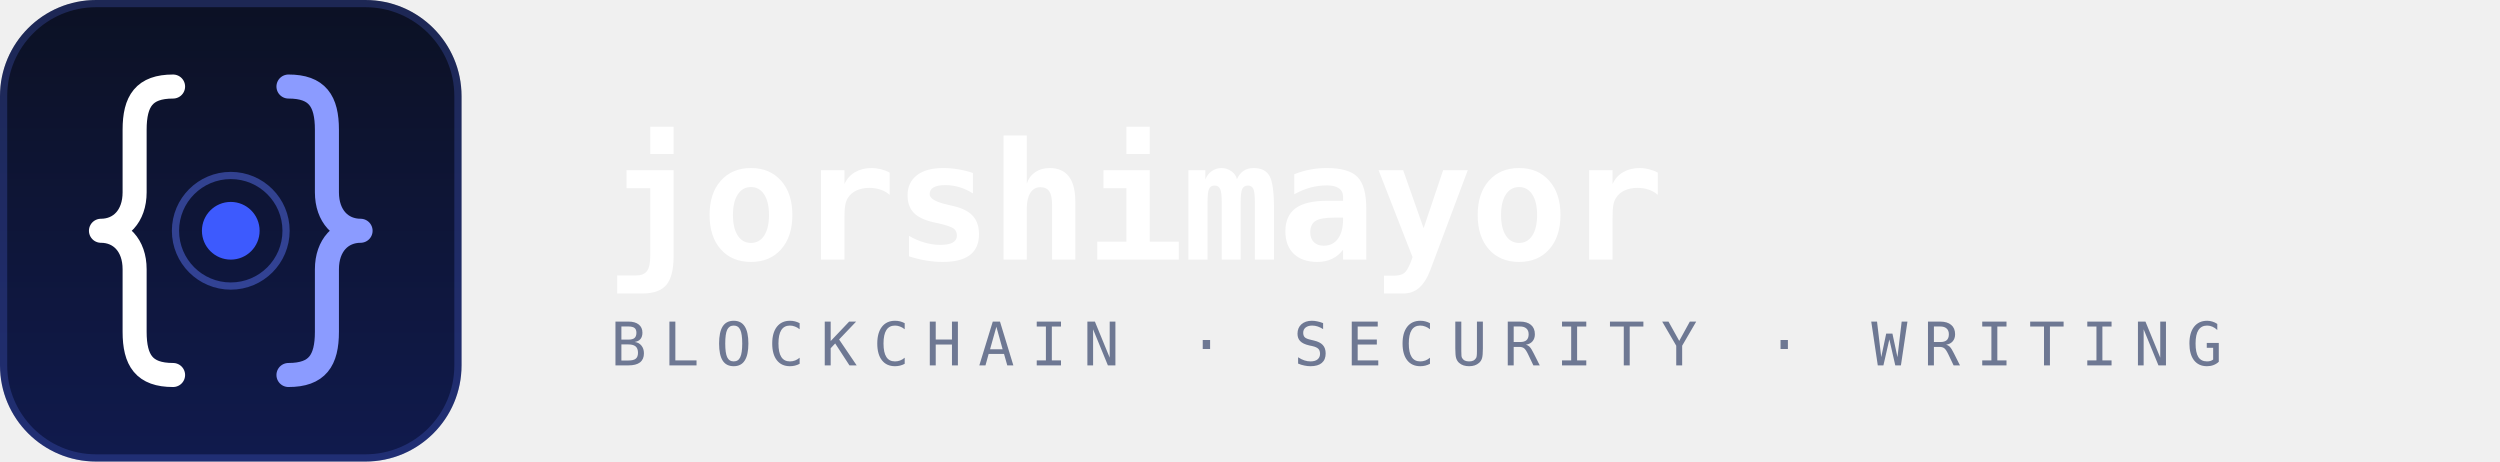
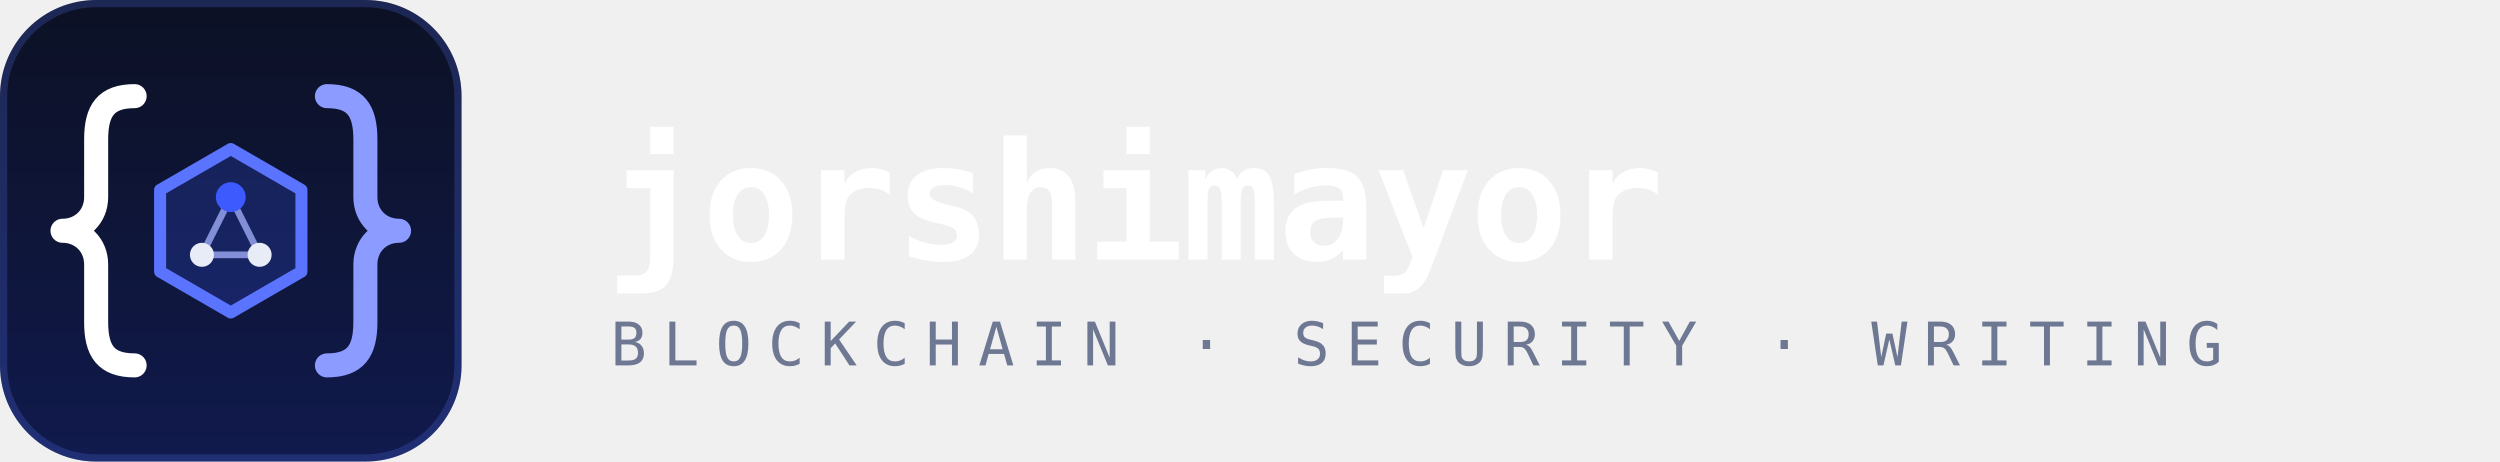
<svg xmlns="http://www.w3.org/2000/svg" viewBox="0 0 520 96" width="520" height="96" role="img" aria-label="jorshimayor">
  <defs>
    <linearGradient id="lockGlow" x1="0" y1="0" x2="0" y2="1">
      <stop offset="0" stop-color="#0C1124" />
      <stop offset="1" stop-color="#101A4D" />
    </linearGradient>
  </defs>
  <rect width="96" height="96" rx="20" fill="url(#lockGlow)" />
  <rect x="0.75" y="0.75" width="94.5" height="94.5" rx="19.25" fill="none" stroke="rgba(93,120,255,0.22)" stroke-width="1.5" />
  <g fill="none" stroke-width="5" stroke-linecap="round" stroke-linejoin="round">
-     <path d="M36 18 C30 18 28 21 28 27 L28 40 C28 45 25 48 21 48 C25 48 28 51 28 56 L28 69 C28 75 30 78 36 78" stroke="#FFFFFF" />
-     <path d="M60 18 C66 18 68 21 68 27 L68 40 C68 45 71 48 75 48 C71 48 68 51 68 56 L68 69 C68 75 66 78 60 78" stroke="#8B9BFF" />
+     <path d="M28 20 C22 20 20 23 20 29 L20 41 C20 45 17 48 13 48 C17 48 20 51 20 55 L20 67 C20 73 22 76 28 76" stroke="#FFFFFF" />
+     <path d="M68 20 C74 20 76 23 76 29 L76 41 C76 45 79 48 83 48 C79 48 76 51 76 55 L76 67 C76 73 74 76 68 76" stroke="#8B9BFF" />
  </g>
-   <circle cx="48" cy="48" r="11.5" fill="none" stroke="rgba(93,120,255,0.45)" stroke-width="1.5" />
-   <circle cx="48" cy="48" r="6" fill="#3D5AFE" />
+   <path d="M48 31 L62.7 39.5 L62.7 56.5 L48 65 L33.3 56.5 L33.3 39.5 Z" fill="rgba(61,90,254,0.2)" stroke="#5B74FF" stroke-width="2.5" stroke-linejoin="round" />
+   <g stroke="rgba(165,178,255,0.75)" stroke-width="1.4" stroke-linecap="round">
+     <path d="M48 41 L42 53 M48 41 L54 53 M42 53 L54 53" />
+   </g>
+   <circle cx="48" cy="41" r="3.1" fill="#3D5AFE" />
+   <circle cx="42" cy="53" r="2.5" fill="#E8ECF7" />
+   <circle cx="54" cy="53" r="2.5" fill="#E8ECF7" />
  <text x="126" y="54" font-family="'JetBrains Mono','SF Mono',Menlo,Consolas,monospace" font-size="34" font-weight="700" fill="#FFFFFF" letter-spacing="-0.5">jorshimayor</text>
  <text x="127" y="76" font-family="'JetBrains Mono','SF Mono',Menlo,Consolas,monospace" font-size="12.5" fill="#6E7893" letter-spacing="3.4">BLOCKCHAIN · SECURITY · WRITING</text>
</svg>
